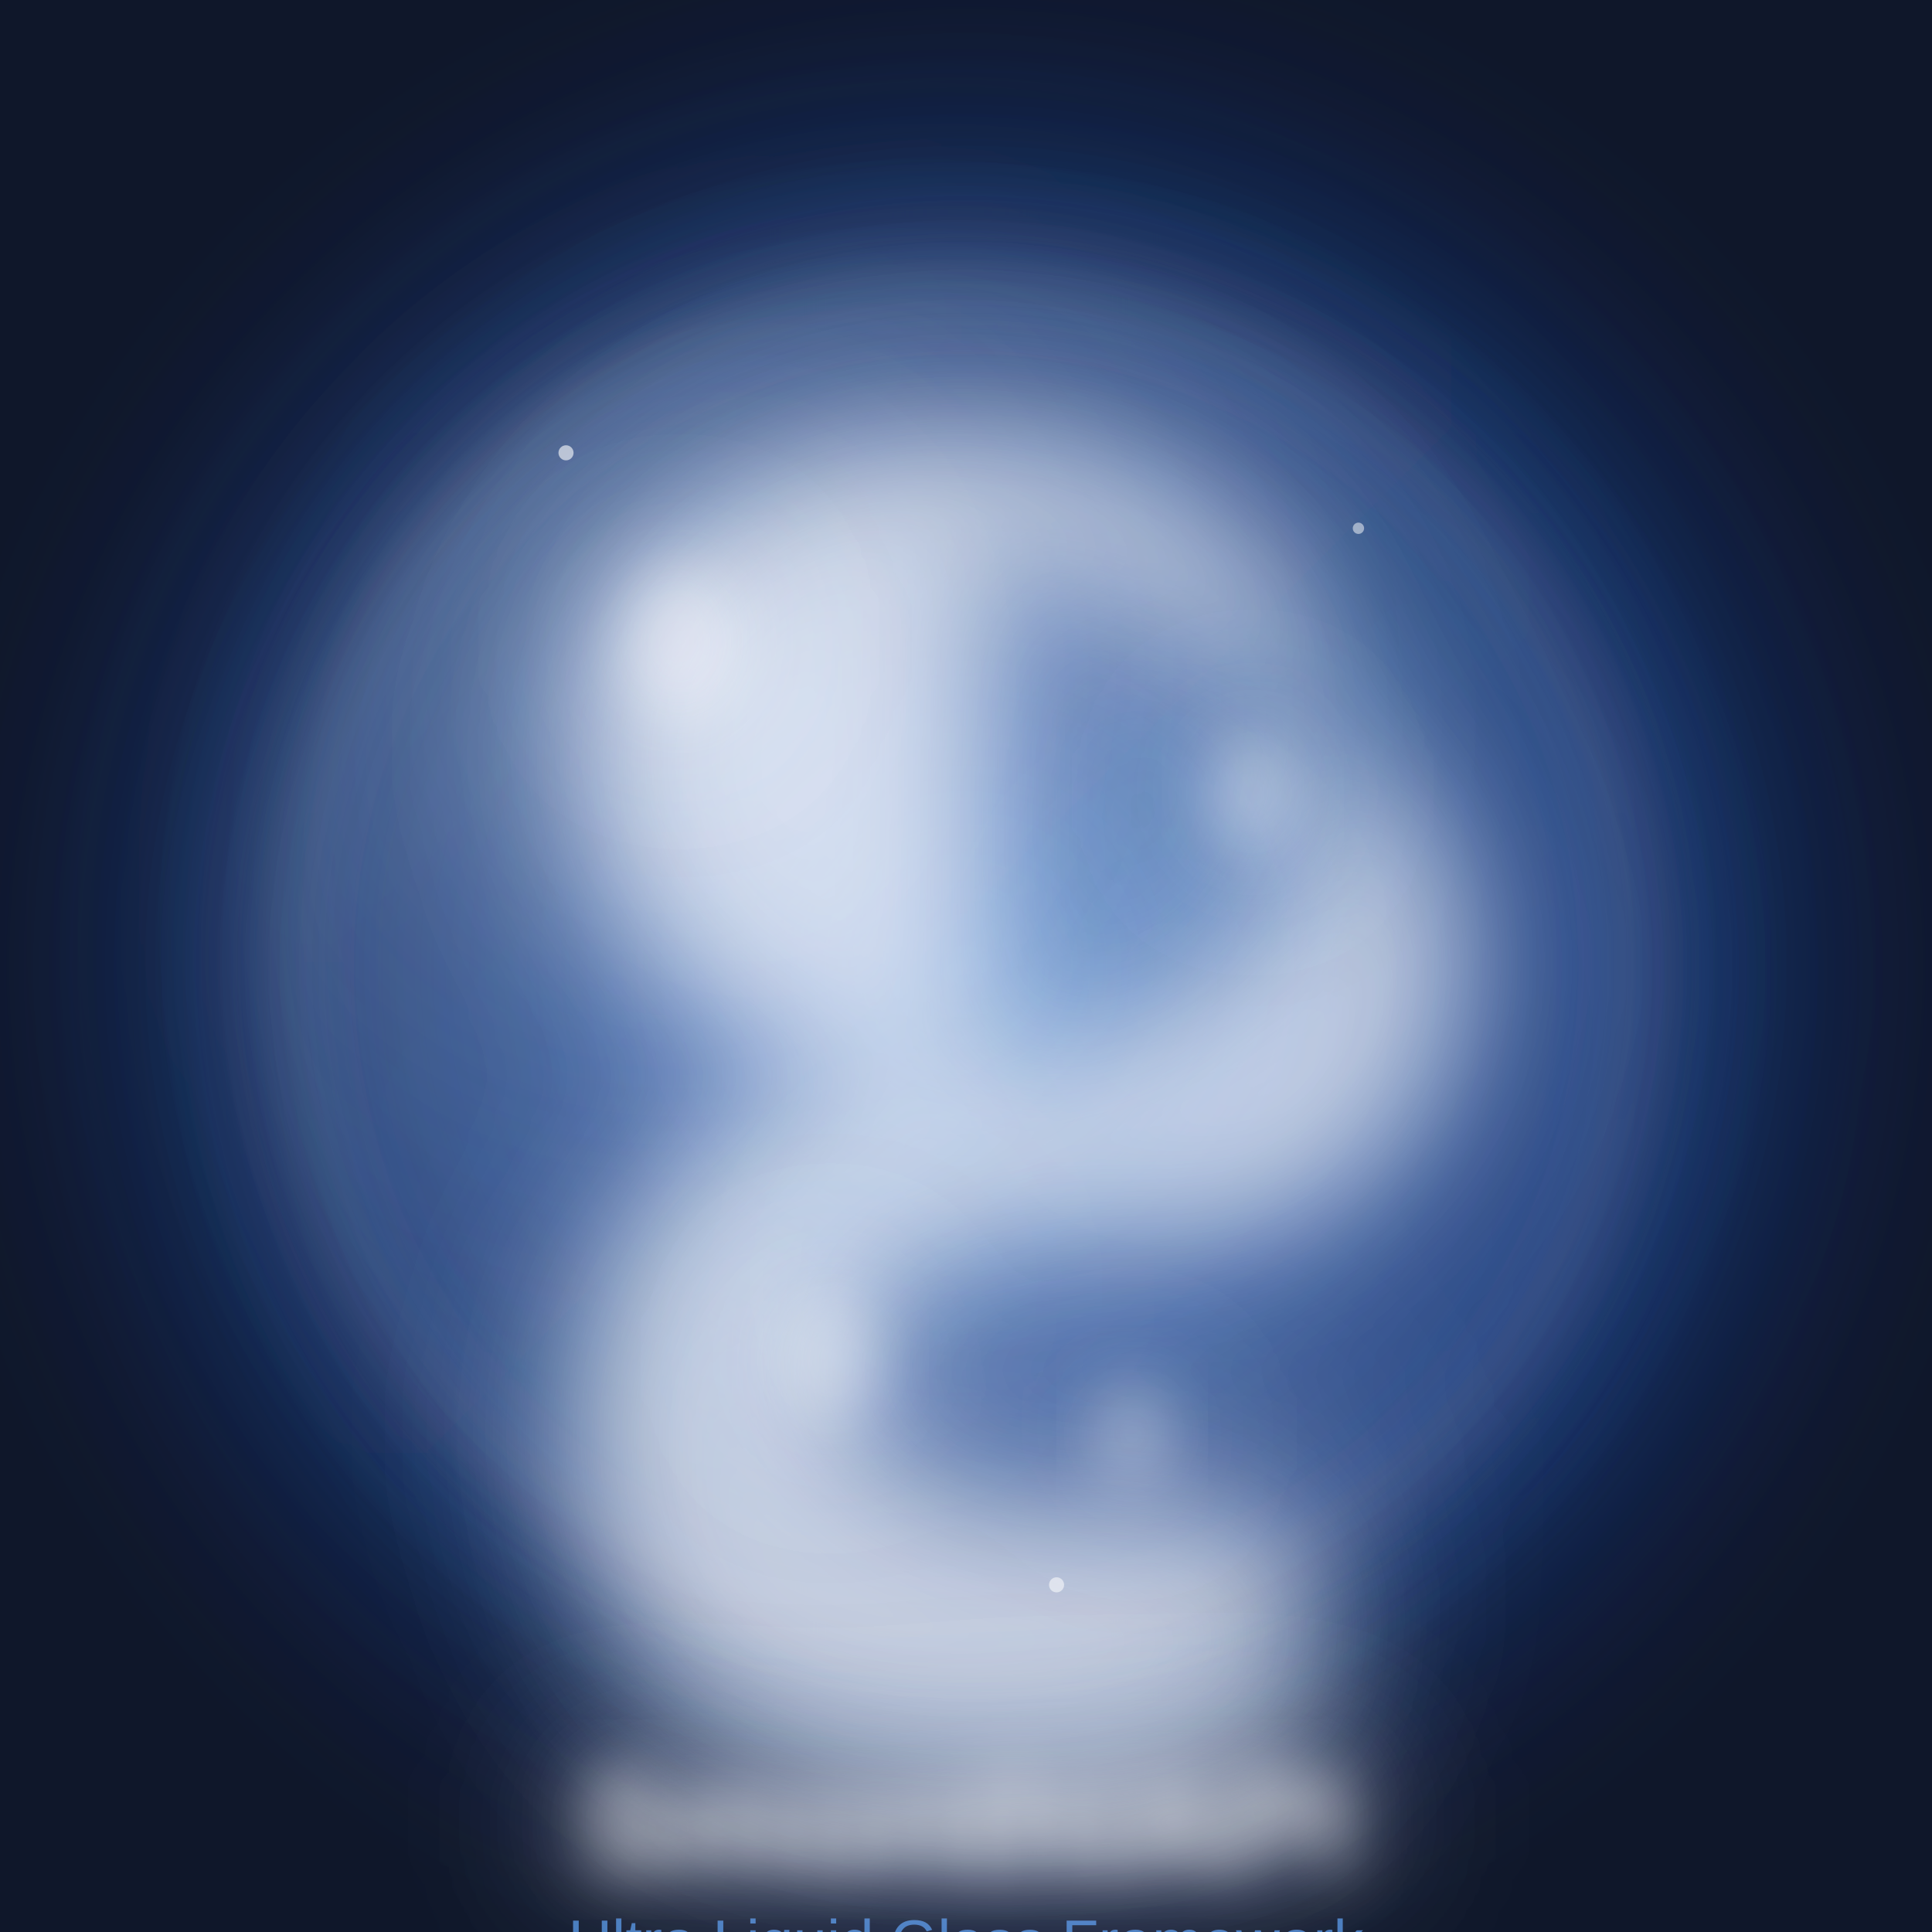
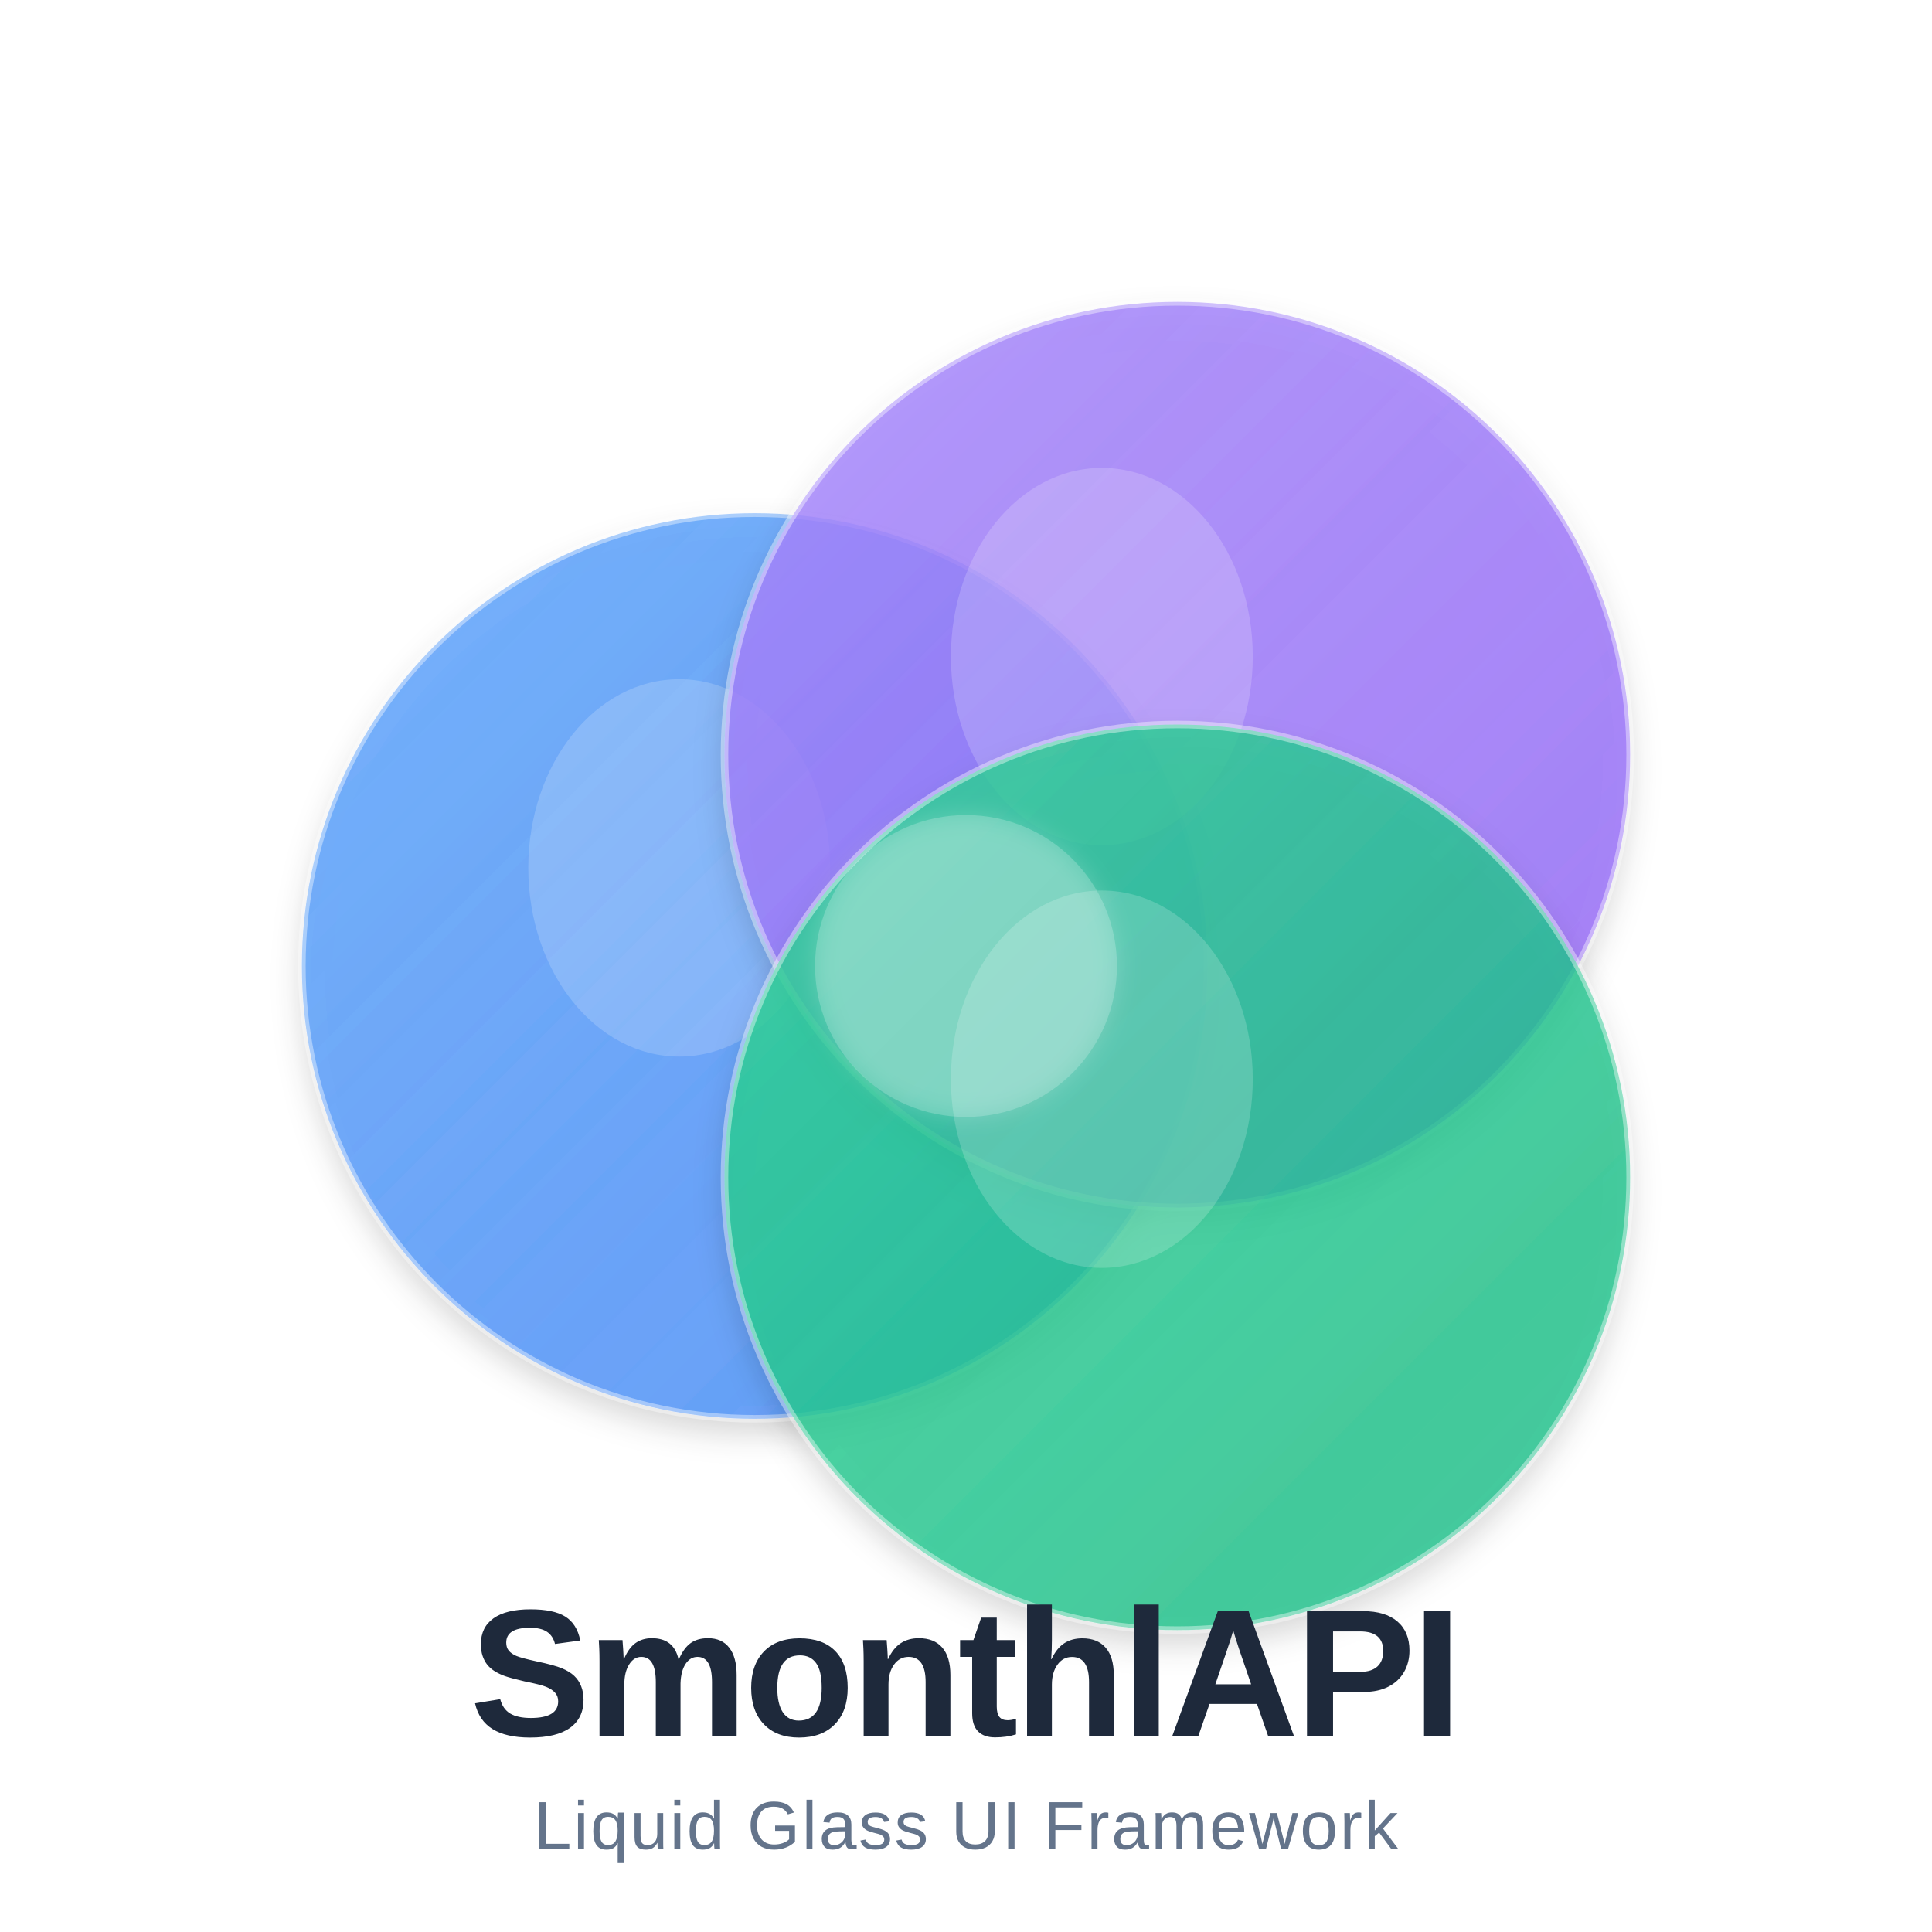
<svg xmlns="http://www.w3.org/2000/svg" width="512" height="512" viewBox="0 0 512 512">
  <defs>
-     <linearGradient id="ultraGlass" x1="0%" y1="0%" x2="100%" y2="100%">
-       <stop offset="0%" style="stop-color:#60a5fa;stop-opacity:0.3" />
-       <stop offset="30%" style="stop-color:#3b82f6;stop-opacity:0.2" />
-       <stop offset="60%" style="stop-color:#2563eb;stop-opacity:0.25" />
-       <stop offset="100%" style="stop-color:#1d4ed8;stop-opacity:0.35" />
+     <linearGradient id="glass1" x1="0%" y1="0%" x2="100%" y2="100%">
+       <stop offset="0%" style="stop-color:#60a5fa;stop-opacity:0.95" />
+       <stop offset="100%" style="stop-color:#3b82f6;stop-opacity:0.85" />
    </linearGradient>
-     <radialGradient id="frosted" cx="30%" cy="30%">
-       <stop offset="0%" style="stop-color:#ffffff;stop-opacity:0.4" />
-       <stop offset="50%" style="stop-color:#e0f2fe;stop-opacity:0.2" />
-       <stop offset="100%" style="stop-color:#bae6fd;stop-opacity:0.1" />
-     </radialGradient>
-     <radialGradient id="ambientGlow" cx="50%" cy="50%">
-       <stop offset="0%" style="stop-color:#60a5fa;stop-opacity:0.6" />
-       <stop offset="40%" style="stop-color:#3b82f6;stop-opacity:0.3" />
-       <stop offset="70%" style="stop-color:#2563eb;stop-opacity:0.15" />
-       <stop offset="100%" style="stop-color:#1e40af;stop-opacity:0" />
-     </radialGradient>
-     <filter id="heavyBlur" x="-100%" y="-100%" width="300%" height="300%">
-       <feGaussianBlur in="SourceGraphic" stdDeviation="25" />
-       <feColorMatrix type="matrix" values="1 0 0 0 0  0 1 0 0 0  0 0 1 0 0  0 0 0 0.4 0" />
-     </filter>
-     <filter id="mediumBlur" x="-50%" y="-50%" width="200%" height="200%">
-       <feGaussianBlur in="SourceGraphic" stdDeviation="15" />
-       <feColorMatrix type="matrix" values="1 0 0 0 0  0 1 0 0 0  0 0 1 0 0  0 0 0 0.5 0" />
-     </filter>
-     <filter id="softBlur" x="-50%" y="-50%" width="200%" height="200%">
-       <feGaussianBlur in="SourceGraphic" stdDeviation="8" />
-     </filter>
-     <filter id="ultraGlow" x="-100%" y="-100%" width="300%" height="300%">
-       <feGaussianBlur stdDeviation="20" result="coloredBlur" />
-       <feFlood flood-color="#60a5fa" flood-opacity="0.5" />
-       <feComposite in2="coloredBlur" operator="in" />
+     <linearGradient id="glass2" x1="0%" y1="0%" x2="100%" y2="100%">
+       <stop offset="0%" style="stop-color:#a78bfa;stop-opacity:0.95" />
+       <stop offset="100%" style="stop-color:#8b5cf6;stop-opacity:0.85" />
+     </linearGradient>
+     <linearGradient id="glass3" x1="0%" y1="0%" x2="100%" y2="100%">
+       <stop offset="0%" style="stop-color:#34d399;stop-opacity:0.95" />
+       <stop offset="100%" style="stop-color:#10b981;stop-opacity:0.85" />
+     </linearGradient>
+     <filter id="shadow" x="-50%" y="-50%" width="200%" height="200%">
+       <feGaussianBlur in="SourceAlpha" stdDeviation="4" />
+       <feOffset dx="0" dy="4" result="offsetblur" />
+       <feComponentTransfer>
+         <feFuncA type="linear" slope="0.2" />
+       </feComponentTransfer>
      <feMerge>
        <feMergeNode />
+         <feMergeNode in="SourceGraphic" />
+       </feMerge>
+     </filter>
+     <filter id="glow" x="-50%" y="-50%" width="200%" height="200%">
+       <feGaussianBlur stdDeviation="3" result="coloredBlur" />
+       <feMerge>
        <feMergeNode in="coloredBlur" />
        <feMergeNode in="SourceGraphic" />
      </feMerge>
    </filter>
-     <filter id="backdrop" x="-50%" y="-50%" width="200%" height="200%">
-       <feGaussianBlur in="SourceGraphic" stdDeviation="30" />
-       <feComponentTransfer>
-         <feFuncA type="discrete" tableValues="0.3" />
-       </feComponentTransfer>
-     </filter>
  </defs>
-   <rect width="512" height="512" fill="#0f172a" />
-   <circle cx="256" cy="256" r="280" fill="url(#ambientGlow)" opacity="0.8" />
-   <circle cx="256" cy="256" r="260" fill="url(#ambientGlow)" opacity="0.6">
-     <animate attributeName="r" values="260;270;260" dur="4s" repeatCount="indefinite" />
-   </circle>
-   <circle cx="256" cy="256" r="220" fill="url(#ultraGlass)" filter="url(#heavyBlur)" opacity="0.7" />
-   <circle cx="256" cy="256" r="200" fill="url(#frosted)" filter="url(#heavyBlur)" opacity="0.6" />
-   <circle cx="256" cy="256" r="190" fill="url(#ultraGlass)" filter="url(#mediumBlur)" opacity="0.8" />
-   <circle cx="256" cy="256" r="190" fill="url(#frosted)" filter="url(#softBlur)" opacity="0.5" />
-   <circle cx="256" cy="256" r="185" fill="rgba(255,255,255,0.1)" filter="url(#mediumBlur)" />
-   <circle cx="256" cy="256" r="180" fill="none" stroke="rgba(255,255,255,0.2)" stroke-width="3" filter="url(#softBlur)">
-     <animate attributeName="r" values="180;185;180" dur="3s" repeatCount="indefinite" />
-     <animate attributeName="opacity" values="0.2;0.4;0.2" dur="3s" repeatCount="indefinite" />
-   </circle>
-   <circle cx="256" cy="256" r="170" fill="none" stroke="rgba(96,165,250,0.3)" stroke-width="2" filter="url(#softBlur)">
-     <animate attributeName="r" values="170;175;170" dur="3.5s" repeatCount="indefinite" />
-   </circle>
-   <g filter="url(#ultraGlow)">
-     <path d="M 256 110               C 310 110, 350 130, 360 170              C 370 210, 350 250, 300 270              C 270 280, 256 285, 256 285              C 256 285, 242 280, 212 270              C 162 250, 142 210, 152 170              C 162 130, 202 110, 256 110                            M 256 285              C 256 285, 242 290, 212 300              C 162 320, 142 360, 152 400              C 162 440, 202 460, 256 460              C 310 460, 350 440, 360 400              L 360 380              C 360 360, 340 350, 310 350              L 280 350              C 250 350, 230 340, 220 320              C 210 300, 220 285, 240 275              C 260 265, 280 265, 300 270              C 320 275, 340 280, 360 290              L 360 270              C 350 250, 300 270, 256 285 Z" fill="rgba(255,255,255,0.15)" filter="url(#heavyBlur)" />
-     <path d="M 256 120               Q 305 120, 335 155              Q 365 190, 345 235              Q 325 280, 256 285              Q 187 280, 167 235              Q 147 190, 177 155              Q 207 120, 256 120                            M 256 285              Q 187 290, 167 335              Q 147 380, 167 425              Q 187 470, 256 470              L 285 470              Q 325 470, 345 450              L 345 425              Q 345 405, 315 405              L 285 405              Q 245 405, 225 385              Q 205 365, 225 345              Q 245 325, 285 325              L 315 325              Q 355 325, 375 290              Q 395 255, 375 220              Q 355 185, 315 165              Q 285 145, 256 145              L 256 120 Z" fill="rgba(255,255,255,0.85)" stroke="rgba(255,255,255,0.4)" stroke-width="4" filter="url(#mediumBlur)" />
-   </g>
-   <g filter="url(#ultraGlow)">
-     <ellipse cx="180" cy="170" rx="15" ry="20" fill="rgba(255,255,255,0.4)" filter="url(#softBlur)">
-       <animate attributeName="cy" values="170;180;170" dur="2.5s" repeatCount="indefinite" />
-       <animate attributeName="opacity" values="0.4;0.2;0.4" dur="2.5s" repeatCount="indefinite" />
-     </ellipse>
-     <ellipse cx="332" cy="210" rx="12" ry="16" fill="rgba(255,255,255,0.35)" filter="url(#softBlur)">
-       <animate attributeName="cy" values="210;220;210" dur="3s" repeatCount="indefinite" />
-       <animate attributeName="opacity" values="0.35;0.15;0.35" dur="3s" repeatCount="indefinite" />
-     </ellipse>
-     <ellipse cx="220" cy="360" rx="13" ry="18" fill="rgba(255,255,255,0.38)" filter="url(#softBlur)">
-       <animate attributeName="cy" values="360;370;360" dur="2.7s" repeatCount="indefinite" />
-       <animate attributeName="opacity" values="0.38;0.18;0.38" dur="2.7s" repeatCount="indefinite" />
-     </ellipse>
-     <ellipse cx="300" cy="380" rx="10" ry="14" fill="rgba(255,255,255,0.32)" filter="url(#softBlur)">
-       <animate attributeName="cy" values="380;390;380" dur="2.8s" repeatCount="indefinite" />
-       <animate attributeName="opacity" values="0.32;0.12;0.32" dur="2.8s" repeatCount="indefinite" />
-     </ellipse>
-   </g>
-   <ellipse cx="200" cy="180" rx="40" ry="60" fill="rgba(255,255,255,0.15)" filter="url(#heavyBlur)" />
-   <ellipse cx="310" cy="260" rx="35" ry="50" fill="rgba(255,255,255,0.12)" filter="url(#heavyBlur)" />
-   <ellipse cx="240" cy="340" rx="30" ry="45" fill="rgba(255,255,255,0.1)" filter="url(#heavyBlur)" />
-   <circle cx="256" cy="256" r="200" fill="none" stroke="rgba(96,165,250,0.3)" stroke-width="2" filter="url(#softBlur)">
-     <animate attributeName="r" values="200;210;200" dur="3s" repeatCount="indefinite" />
-     <animate attributeName="opacity" values="0.3;0.5;0.3" dur="3s" repeatCount="indefinite" />
-   </circle>
-   <circle cx="256" cy="256" r="210" fill="none" stroke="rgba(59,130,246,0.2)" stroke-width="1.5" filter="url(#softBlur)">
-     <animate attributeName="r" values="210;220;210" dur="3.5s" repeatCount="indefinite" />
-     <animate attributeName="opacity" values="0.2;0.4;0.2" dur="3.5s" repeatCount="indefinite" />
-   </circle>
-   <g filter="url(#ultraGlow)">
-     <text x="256" y="495" font-family="Arial, sans-serif" font-size="36" font-weight="bold" text-anchor="middle" fill="rgba(255,255,255,0.9)" filter="url(#softBlur)">
-       SmonthlAPI
-     </text>
-     <text x="256" y="520" font-family="Arial, sans-serif" font-size="16" text-anchor="middle" fill="rgba(96,165,250,0.7)">
-       Ultra Liquid Glass Framework
-     </text>
-   </g>
-   <circle cx="150" cy="120" r="2" fill="rgba(255,255,255,0.6)">
-     <animate attributeName="cy" values="120;110;120" dur="3s" repeatCount="indefinite" />
-     <animate attributeName="opacity" values="0.6;0.2;0.6" dur="3s" repeatCount="indefinite" />
-   </circle>
-   <circle cx="360" cy="140" r="1.5" fill="rgba(255,255,255,0.5)">
-     <animate attributeName="cy" values="140;130;140" dur="3.5s" repeatCount="indefinite" />
-     <animate attributeName="opacity" values="0.5;0.1;0.5" dur="3.5s" repeatCount="indefinite" />
-   </circle>
-   <circle cx="280" cy="420" r="2" fill="rgba(255,255,255,0.55)">
-     <animate attributeName="cy" values="420;430;420" dur="3.2s" repeatCount="indefinite" />
-     <animate attributeName="opacity" values="0.55;0.15;0.55" dur="3.2s" repeatCount="indefinite" />
-   </circle>
+   <circle cx="200" cy="256" r="120" fill="url(#glass1)" filter="url(#shadow)" opacity="0.9" />
+   <circle cx="200" cy="256" r="120" fill="none" stroke="rgba(255,255,255,0.4)" stroke-width="2" />
+   <ellipse cx="180" cy="230" rx="40" ry="50" fill="rgba(255,255,255,0.3)" opacity="0.6" />
+   <circle cx="312" cy="200" r="120" fill="url(#glass2)" filter="url(#shadow)" opacity="0.9" />
+   <circle cx="312" cy="200" r="120" fill="none" stroke="rgba(255,255,255,0.4)" stroke-width="2" />
+   <ellipse cx="292" cy="174" rx="40" ry="50" fill="rgba(255,255,255,0.3)" opacity="0.6" />
+   <circle cx="312" cy="312" r="120" fill="url(#glass3)" filter="url(#shadow)" opacity="0.9" />
+   <circle cx="312" cy="312" r="120" fill="none" stroke="rgba(255,255,255,0.4)" stroke-width="2" />
+   <ellipse cx="292" cy="286" rx="40" ry="50" fill="rgba(255,255,255,0.3)" opacity="0.6" />
+   <circle cx="256" cy="256" r="40" fill="rgba(255,255,255,0.2)" filter="url(#glow)" />
+   <text x="256" y="460" font-family="'SF Pro Display', -apple-system, BlinkMacSystemFont, 'Segoe UI', Arial, sans-serif" font-size="48" font-weight="700" text-anchor="middle" fill="#1e293b" letter-spacing="-1">
+     SmonthlAPI
+   </text>
+   <text x="256" y="490" font-family="'SF Pro Display', -apple-system, BlinkMacSystemFont, 'Segoe UI', Arial, sans-serif" font-size="18" font-weight="500" text-anchor="middle" fill="#64748b" letter-spacing="0.5">
+     Liquid Glass UI Framework
+   </text>
</svg>
